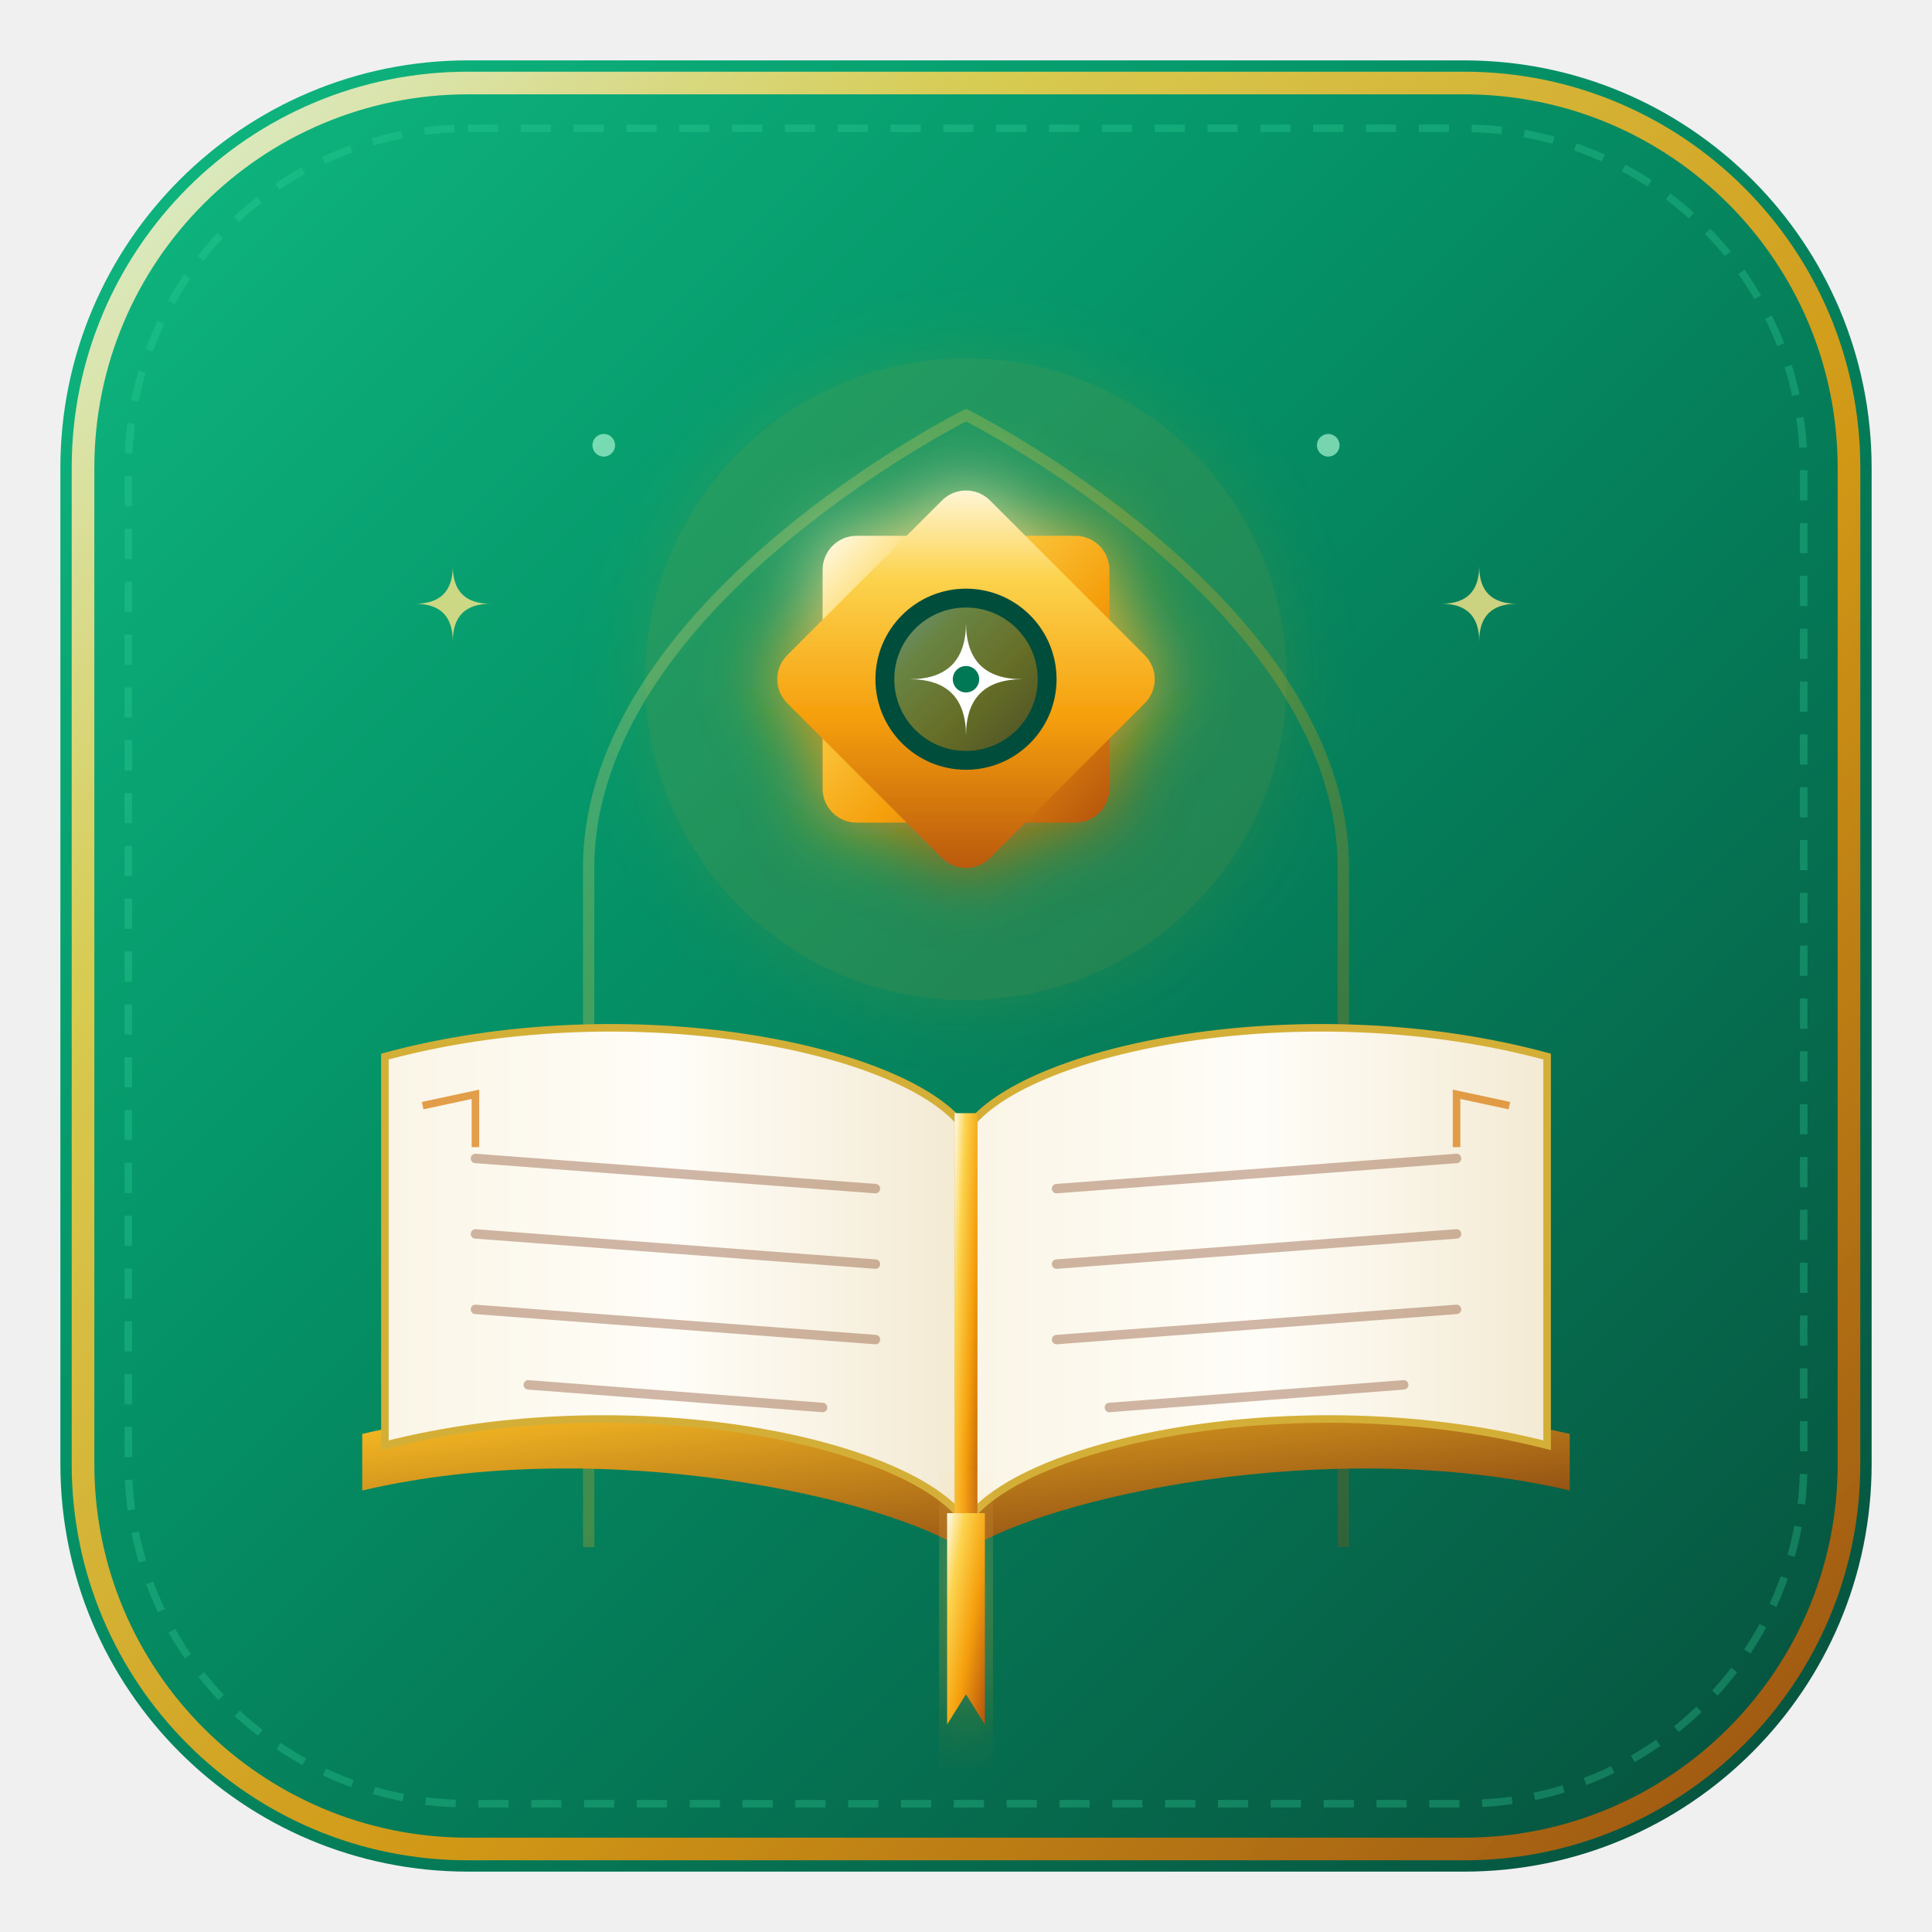
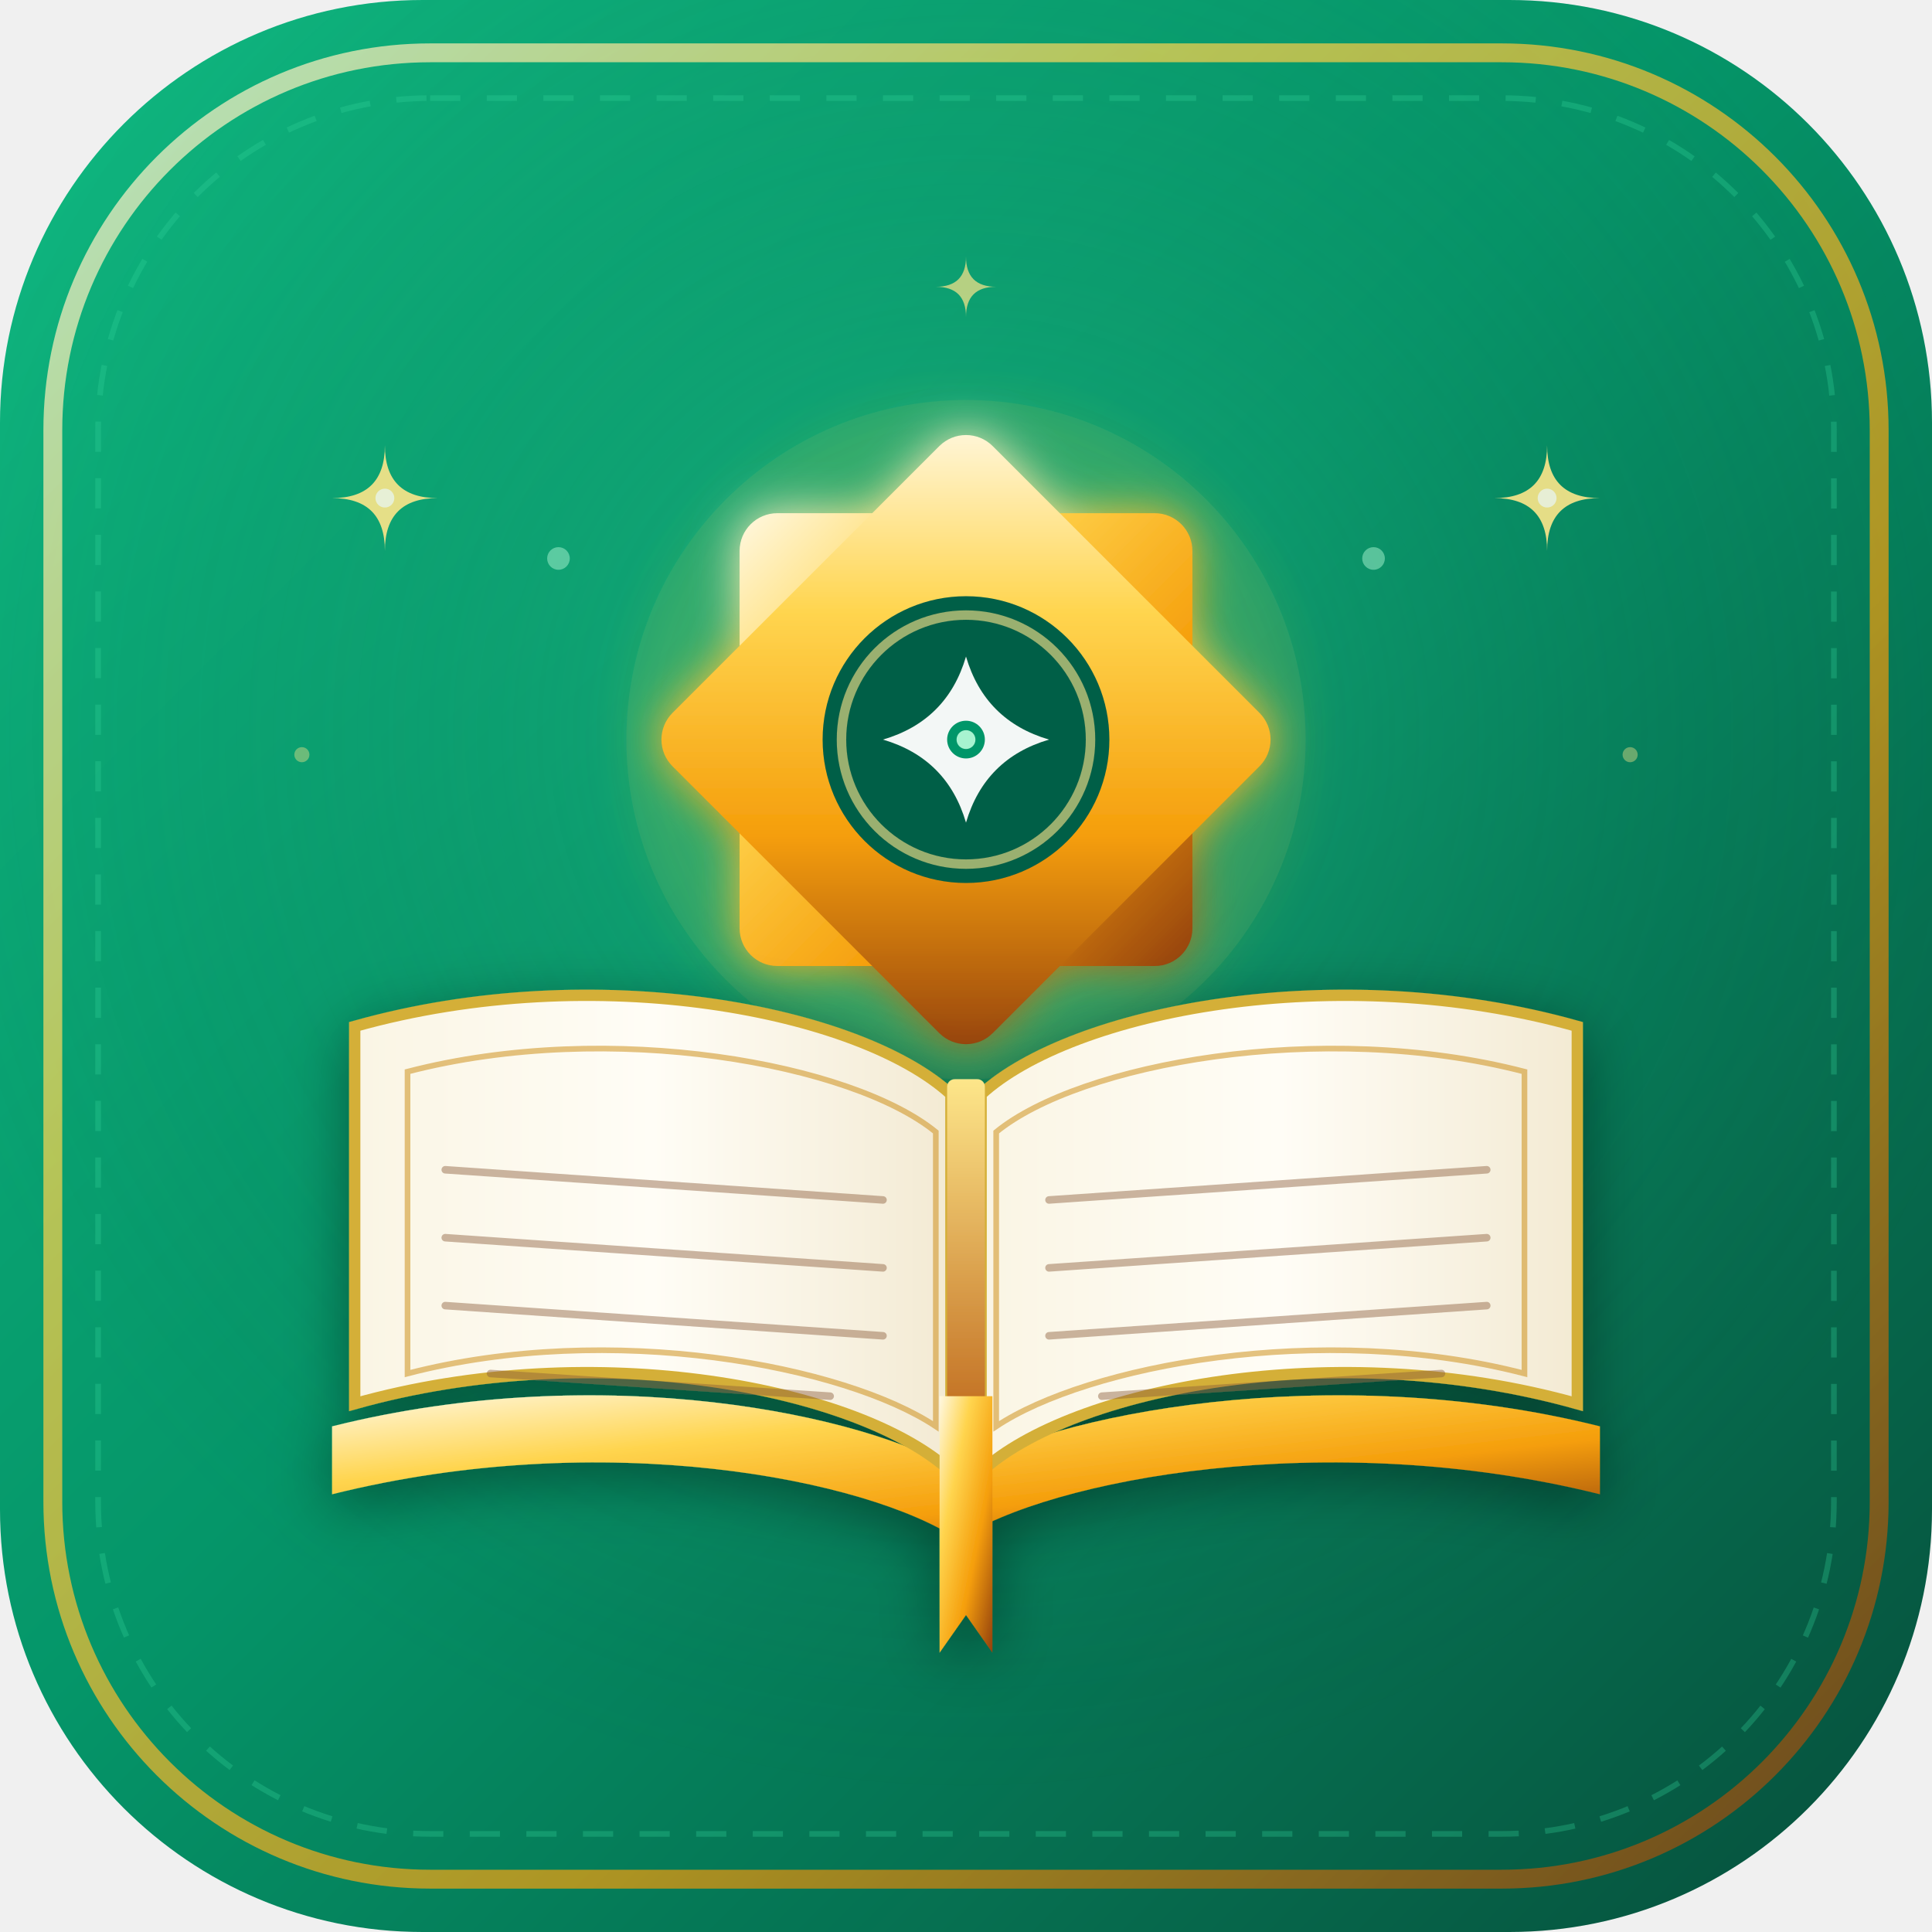
- <svg xmlns="http://www.w3.org/2000/svg" viewBox="0 0 512 512" width="100%" height="100%">
+ <svg xmlns="http://www.w3.org/2000/svg" viewBox="0 0 512 512" fill="none">
  <defs>
-     <linearGradient id="bgGrad" x1="0%" y1="0%" x2="100%" y2="100%">
+     <linearGradient id="bg" x1="0" y1="0" x2="512" y2="512" gradientUnits="userSpaceOnUse">
      <stop offset="0%" stop-color="#10B981" />
-       <stop offset="35%" stop-color="#059669" />
+       <stop offset="45%" stop-color="#059669" />
      <stop offset="100%" stop-color="#064E3B" />
    </linearGradient>
-     <linearGradient id="goldGrad" x1="0%" y1="0%" x2="100%" y2="100%">
-       <stop offset="0%" stop-color="#FFFBEB" />
-       <stop offset="25%" stop-color="#FCD34D" />
-       <stop offset="60%" stop-color="#F59E0B" />
+     <linearGradient id="gold" x1="0" y1="0" x2="1" y2="1">
+       <stop offset="0%" stop-color="#FFF8E1" />
+       <stop offset="30%" stop-color="#FFD54F" />
+       <stop offset="65%" stop-color="#F59E0B" />
+       <stop offset="100%" stop-color="#92400E" />
+     </linearGradient>
+     <linearGradient id="goldV" x1="0" y1="0" x2="0" y2="1">
+       <stop offset="0%" stop-color="#FDE68A" />
      <stop offset="100%" stop-color="#B45309" />
    </linearGradient>
-     <linearGradient id="deepGoldGrad" x1="0%" y1="0%" x2="100%" y2="100%">
-       <stop offset="0%" stop-color="#FBBF24" />
-       <stop offset="100%" stop-color="#78350F" />
-     </linearGradient>
-     <linearGradient id="pageGrad" x1="0%" y1="0%" x2="100%" y2="0%">
-       <stop offset="0%" stop-color="#FAF5E6" />
-       <stop offset="50%" stop-color="#FFFDF8" />
+     <linearGradient id="page" x1="0" y1="0" x2="1" y2="0">
+       <stop offset="0%" stop-color="#FAF5E4" />
+       <stop offset="50%" stop-color="#FFFDF6" />
      <stop offset="100%" stop-color="#F3EAD3" />
    </linearGradient>
-     <linearGradient id="aiSparkGrad" x1="0%" y1="0%" x2="100%" y2="100%">
-       <stop offset="0%" stop-color="#A7F3D0" />
-       <stop offset="100%" stop-color="#34D399" />
-     </linearGradient>
-     <filter id="goldGlow" x="-20%" y="-20%" width="140%" height="140%">
-       <feGaussianBlur stdDeviation="10" result="blur" />
-       <feComposite in="SourceGraphic" in2="blur" operator="over" />
+     <radialGradient id="glow" cx="50%" cy="38%" r="55%">
+       <stop offset="0%" stop-color="#34D399" stop-opacity="0.35" />
+       <stop offset="100%" stop-color="#064E3B" stop-opacity="0" />
+     </radialGradient>
+     <filter id="shadow" x="-20%" y="-20%" width="140%" height="140%">
+       <feDropShadow dx="0" dy="4" stdDeviation="8" flood-color="#000" flood-opacity="0.4" />
+     </filter>
+     <filter id="glow-star" x="-30%" y="-30%" width="160%" height="160%">
+       <feGaussianBlur stdDeviation="6" result="blur" />
+       <feMerge>
+         <feMergeNode in="blur" />
+         <feMergeNode in="SourceGraphic" />
+       </feMerge>
    </filter>
  </defs>
-   <rect x="16" y="16" width="480" height="480" rx="108" fill="url(#bgGrad)" />
-   <rect x="22" y="22" width="468" height="468" rx="102" fill="none" stroke="url(#goldGrad)" stroke-width="6" opacity="0.85" />
-   <rect x="34" y="34" width="444" height="444" rx="90" fill="none" stroke="#34D399" stroke-width="2" opacity="0.3" stroke-dasharray="8 6" />
-   <path d="M156 410 V 230 C 156 160, 256 110, 256 110 C 256 110, 356 160, 356 230 V 410" fill="none" stroke="url(#goldGrad)" stroke-width="3" opacity="0.25" />
-   <circle cx="256" cy="180" r="85" fill="#F59E0B" opacity="0.12" filter="url(#goldGlow)" />
-   <g transform="translate(256, 180)" filter="url(#goldGlow)">
-     <rect x="-38" y="-38" width="76" height="76" rx="9" fill="url(#goldGrad)" />
-     <rect x="-38" y="-38" width="76" height="76" rx="9" fill="url(#goldGrad)" transform="rotate(45)" />
-     <circle cx="0" cy="0" r="24" fill="#064E3B" />
-     <circle cx="0" cy="0" r="19" fill="url(#goldGrad)" opacity="0.4" />
-     <path d="M0 -15 Q 0 0 -15 0 Q 0 0 0 15 Q 0 0 15 0 Q 0 0 0 -15 Z" fill="#FFFFFF" />
-     <circle cx="0" cy="0" r="3.5" fill="#047857" />
+   <rect width="512" height="512" rx="112" fill="url(#bg)" />
+   <rect width="512" height="512" rx="112" fill="url(#glow)" />
+   <rect x="14" y="14" width="484" height="484" rx="100" stroke="url(#gold)" stroke-width="5" fill="none" opacity="0.7" />
+   <rect x="26" y="26" width="460" height="460" rx="88" stroke="#34D399" stroke-width="1.5" fill="none" stroke-dasharray="8 7" opacity="0.3" />
+   <g transform="translate(256, 196)" filter="url(#glow-star)">
+     <circle cx="0" cy="0" r="90" fill="#FFD54F" opacity="0.08" />
+     <rect x="-60" y="-60" width="120" height="120" rx="10" fill="url(#gold)" />
+     <rect x="-60" y="-60" width="120" height="120" rx="10" fill="url(#gold)" transform="rotate(45)" />
+     <circle cx="0" cy="0" r="38" fill="#065F46" />
+     <circle cx="0" cy="0" r="33" fill="none" stroke="#FDE68A" stroke-width="2.5" opacity="0.6" />
+     <path d="M0 -22 Q5 -5 22 0 Q5 5 0 22 Q-5 5 -22 0 Q-5 -5 0 -22 Z" fill="white" opacity="0.95" />
+     <circle cx="0" cy="0" r="5" fill="#059669" />
+     <circle cx="0" cy="0" r="2.5" fill="#A7F3D0" />
  </g>
-   <g id="holy-quran" transform="translate(0, 35)">
-     <path d="M96 345 C 160 330, 235 348, 256 362 C 277 348, 352 330, 416 345 V 360 C 352 345, 277 362, 256 376 C 235 362, 160 345, 96 360 Z" fill="url(#deepGoldGrad)" />
-     <path d="M102 245 C 165 228, 236 242, 254 262 L 254 366 C 236 346, 165 332, 102 348 Z" fill="url(#pageGrad)" stroke="#D4AF37" stroke-width="2" />
-     <path d="M410 245 C 347 228, 276 242, 258 262 L 258 366 C 276 346, 347 332, 410 348 Z" fill="url(#pageGrad)" stroke="#D4AF37" stroke-width="2" />
-     <g opacity="0.35" stroke="#78350F" stroke-width="2.5" stroke-linecap="round">
-       <line x1="126" y1="272" x2="232" y2="280" />
-       <line x1="126" y1="292" x2="232" y2="300" />
-       <line x1="126" y1="312" x2="232" y2="320" />
-       <line x1="140" y1="332" x2="218" y2="338" />
+   <g filter="url(#shadow)">
+     <path d="M88 378 C160 360 230 375 254 390 C278 375 352 360 424 378 L424 396 C352 378 278 392 254 408 C230 392 160 378 88 396 Z" fill="url(#gold)" />
+     <path d="M94 272 C158 254 228 268 252 290 L252 390 C228 368 158 354 94 372 Z" fill="url(#page)" stroke="#D4AF37" stroke-width="3" />
+     <path d="M108 284 C162 270 226 282 248 300 L248 378 C224 362 162 350 108 364 Z" stroke="#C9870A" stroke-width="1.5" fill="none" opacity="0.5" />
+     <path d="M418 272 C354 254 284 268 260 290 L260 390 C284 368 354 354 418 372 Z" fill="url(#page)" stroke="#D4AF37" stroke-width="3" />
+     <path d="M404 284 C350 270 286 282 264 300 L264 378 C288 362 350 350 404 364 Z" stroke="#C9870A" stroke-width="1.5" fill="none" opacity="0.5" />
+     <g stroke="#8B5E3C" stroke-width="2" stroke-linecap="round" opacity="0.45">
+       <line x1="118" y1="310" x2="234" y2="318" />
+       <line x1="118" y1="328" x2="234" y2="336" />
+       <line x1="118" y1="346" x2="234" y2="354" />
+       <line x1="130" y1="364" x2="220" y2="370" />
    </g>
-     <g opacity="0.35" stroke="#78350F" stroke-width="2.5" stroke-linecap="round">
-       <line x1="280" y1="280" x2="386" y2="272" />
-       <line x1="280" y1="300" x2="386" y2="292" />
-       <line x1="280" y1="320" x2="386" y2="312" />
-       <line x1="294" y1="338" x2="372" y2="332" />
+     <g stroke="#8B5E3C" stroke-width="2" stroke-linecap="round" opacity="0.45">
+       <line x1="278" y1="318" x2="394" y2="310" />
+       <line x1="278" y1="336" x2="394" y2="328" />
+       <line x1="278" y1="354" x2="394" y2="346" />
+       <line x1="292" y1="370" x2="382" y2="364" />
    </g>
-     <path d="M112 258 L 126 255 L 126 269" fill="none" stroke="#D97706" stroke-width="2" opacity="0.7" />
-     <path d="M400 258 L 386 255 L 386 269" fill="none" stroke="#D97706" stroke-width="2" opacity="0.7" />
-     <path d="M253 260 H 259 V 390 H 253 Z" fill="url(#goldGrad)" />
-     <path d="M251 366 L 251 422 L 256 414 L 261 422 L 261 366 Z" fill="url(#goldGrad)" filter="url(#goldGlow)" />
+     <rect x="251" y="286" width="10" height="110" fill="url(#goldV)" rx="2" />
+     <path d="M249 370 L249 438 L256 428 L263 438 L263 370 Z" fill="url(#gold)" />
  </g>
-   <path d="M120 150 Q 120 160 110 160 Q 120 160 120 170 Q 120 160 130 160 Q 120 160 120 150 Z" fill="#FDE68A" opacity="0.8" />
-   <path d="M392 150 Q 392 160 382 160 Q 392 160 392 170 Q 392 160 402 160 Q 392 160 392 150 Z" fill="#FDE68A" opacity="0.8" />
-   <circle cx="160" cy="118" r="3" fill="#A7F3D0" opacity="0.7" />
-   <circle cx="352" cy="118" r="3" fill="#A7F3D0" opacity="0.7" />
+   <g fill="#FDE68A" opacity="0.9">
+     <path d="M102 118 Q102 132 88 132 Q102 132 102 146 Q102 132 116 132 Q102 132 102 118 Z" />
+     <circle cx="102" cy="132" r="2.5" fill="#FFF8E1" />
+   </g>
+   <g fill="#FDE68A" opacity="0.9">
+     <path d="M410 118 Q410 132 396 132 Q410 132 410 146 Q410 132 424 132 Q410 132 410 118 Z" />
+     <circle cx="410" cy="132" r="2.5" fill="#FFF8E1" />
+   </g>
+   <path d="M256 68 Q256 76 248 76 Q256 76 256 84 Q256 76 264 76 Q256 76 256 68 Z" fill="#FDE68A" opacity="0.7" />
+   <circle cx="148" cy="148" r="3" fill="#A7F3D0" opacity="0.5" />
+   <circle cx="364" cy="148" r="3" fill="#A7F3D0" opacity="0.5" />
+   <circle cx="80" cy="200" r="2" fill="#FDE68A" opacity="0.4" />
+   <circle cx="432" cy="200" r="2" fill="#FDE68A" opacity="0.4" />
</svg>
